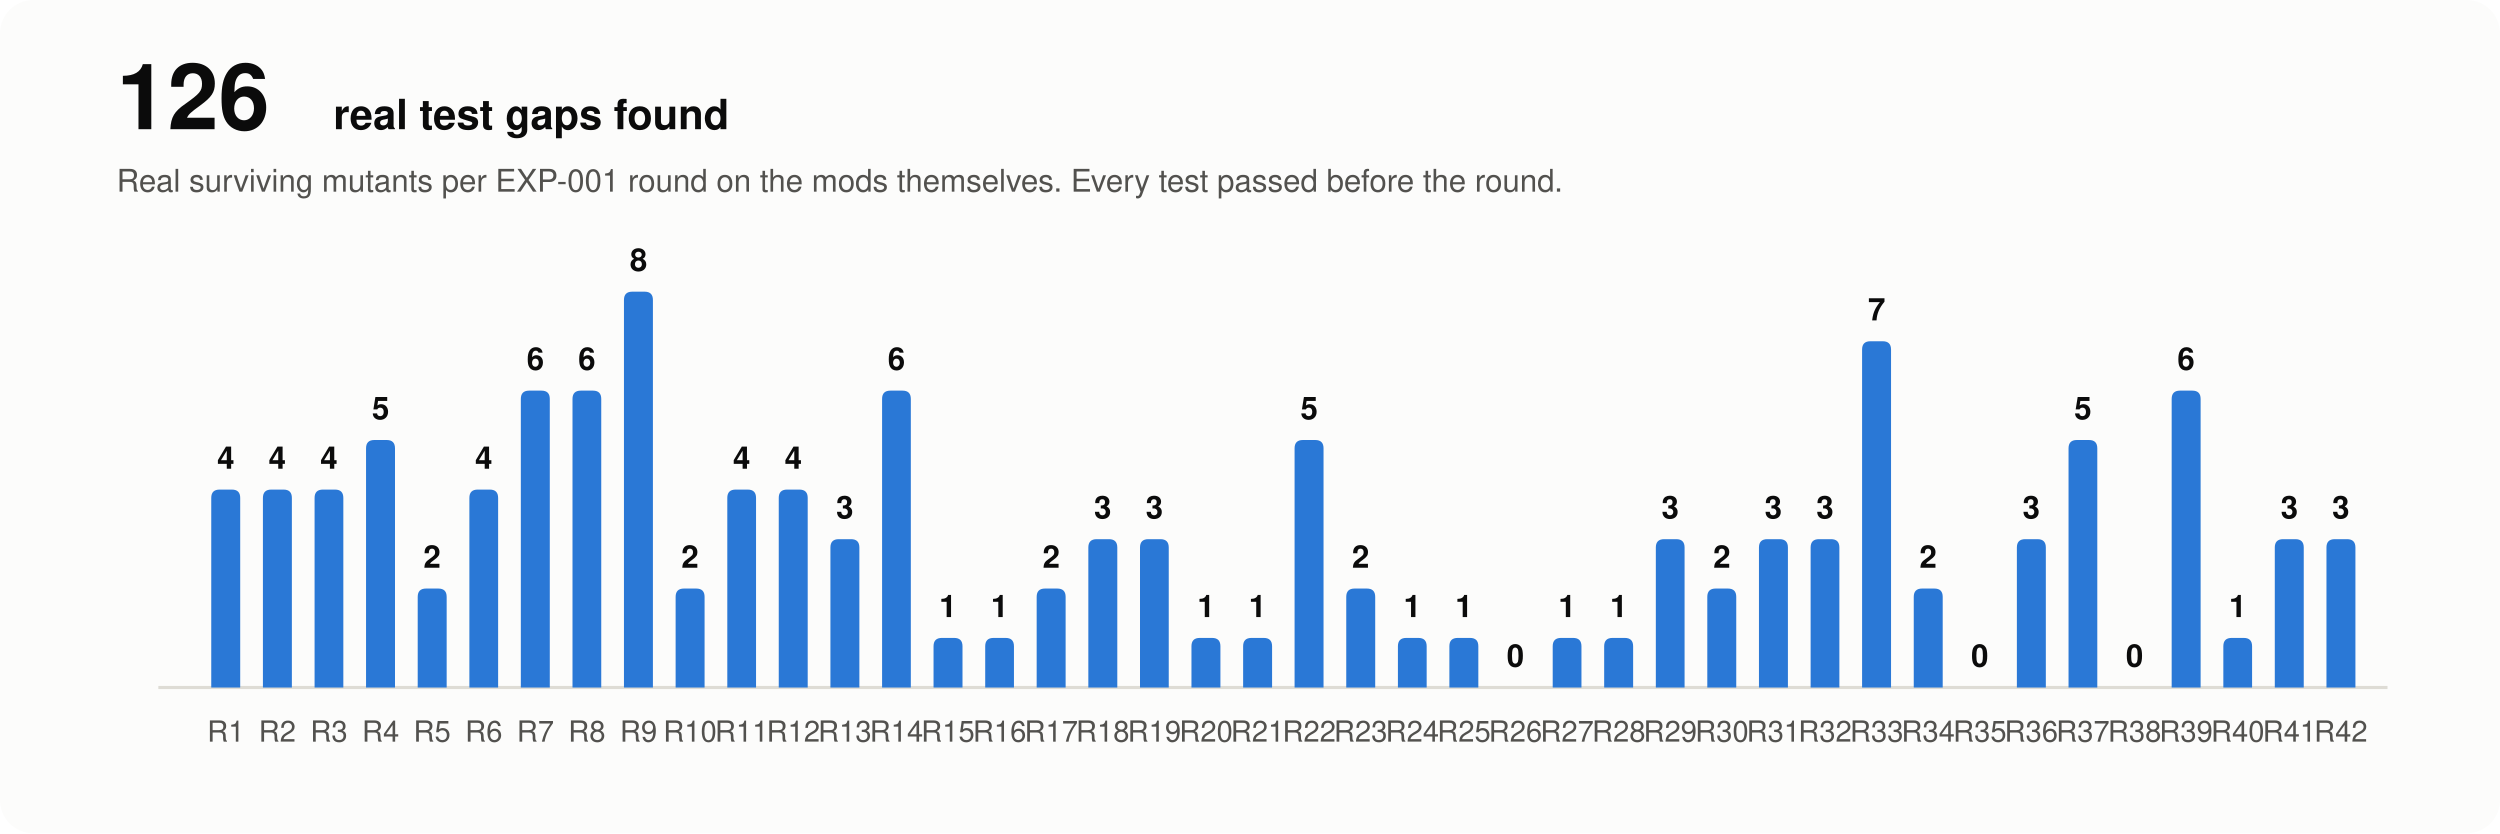
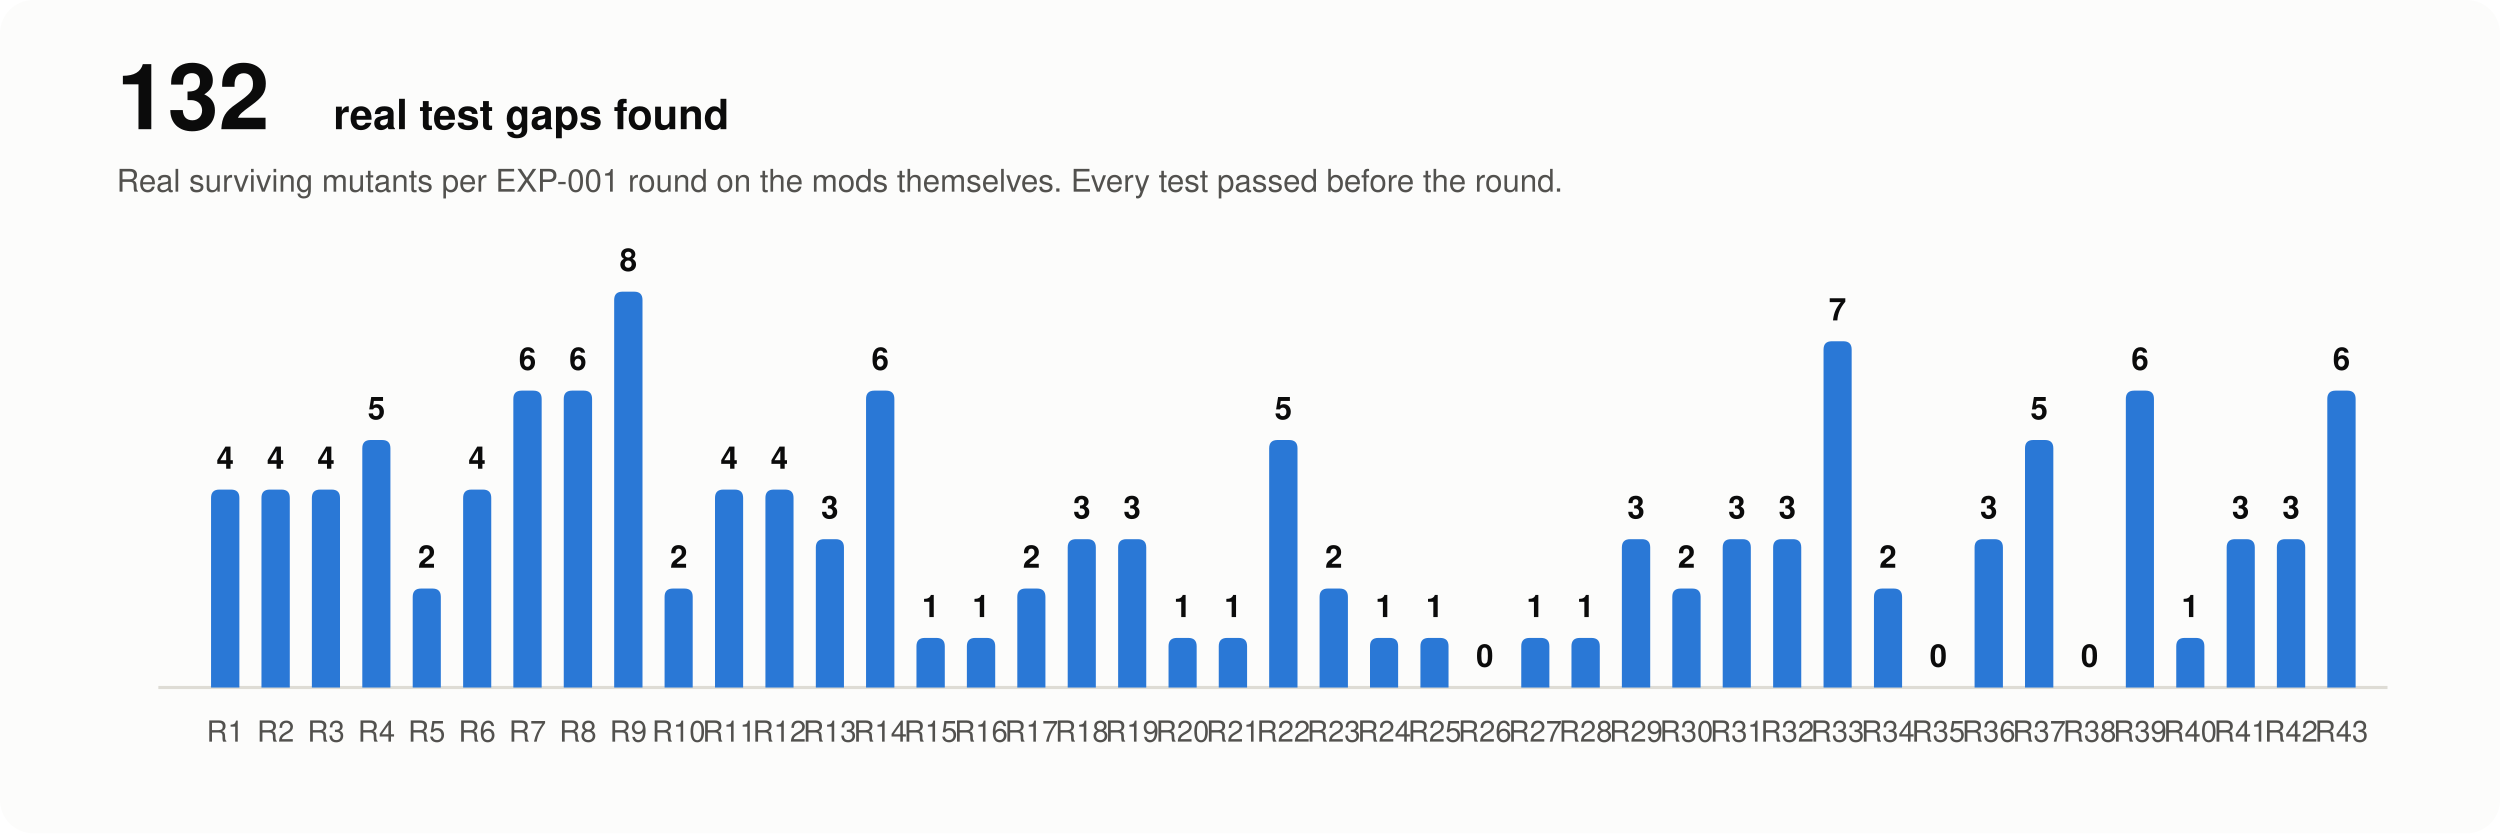
- <svg xmlns="http://www.w3.org/2000/svg" viewBox="0 0 1200 400" width="1200" height="400" role="img" aria-label="126 real test gaps found in 42 rounds" font-family="ui-sans-serif, -apple-system, 'Segoe UI', Helvetica, Arial, sans-serif">
+ <svg xmlns="http://www.w3.org/2000/svg" viewBox="0 0 1200 400" width="1200" height="400" role="img" aria-label="132 real test gaps found in 43 rounds" font-family="ui-sans-serif, -apple-system, 'Segoe UI', Helvetica, Arial, sans-serif">
  <style>
  .sup { fill: #fcfcfb; } .sup2 { fill: #f3f2ef; } .borda { stroke: #dedcd5; }
  .t1 { fill: #0b0b0b; } .t2 { fill: #52514e; } .t3 { fill: #8a887f; }
  .ac { fill: #2a78d6; } .acs { stroke: #2a78d6; } .acf { fill: #e8f1fb; }
  .ok { fill: #0f7a3d; } .okf { fill: #e3f3e8; }
  @media (prefers-color-scheme: dark) {
    .sup { fill: #1a1a19; } .sup2 { fill: #232322; } .borda { stroke: #3a3936; }
    .t1 { fill: #f0efec; } .t2 { fill: #c3c2b7; } .t3 { fill: #8f8d84; }
    .ac { fill: #3987e5; } .acs { stroke: #3987e5; } .acf { fill: #1d2c40; }
    .ok { fill: #4cc27a; } .okf { fill: #16301f; }
  }
  @media (prefers-reduced-motion: reduce) { * { animation: none !important; } }

  .barra { transform-box: fill-box; transform-origin: bottom; animation: cresce 1.1s cubic-bezier(.2,.8,.2,1); }
  @keyframes cresce { from { transform: scaleY(0); } to { transform: scaleY(1); } }
</style>
  <rect width="1200" height="400" rx="16" class="sup" />
-   <text x="56" y="62" font-size="44" font-weight="800" class="t1">126</text>
+   <text x="56" y="62" font-size="44" font-weight="800" class="t1">132</text>
  <text x="160" y="62" font-size="20" font-weight="700" class="t1">real test gaps found</text>
  <text x="56" y="92" font-size="15" class="t2">Real surviving mutants per EXP-001 round on the mods themselves. Every test passed before the round.</text>
  <line x1="76" y1="330" x2="1146" y2="330" class="borda" stroke-width="1.5" />
  <g class="barra">
-     <path d="M101.4,330 L101.4,239.0 Q101.4,235.0 105.4,235.0 L111.3,235.0 Q115.3,235.0 115.3,239.0 L115.3,330 Z" class="ac" />
-   </g>
-   <text x="108.4" y="225.0" font-size="15" font-weight="700" class="t1" text-anchor="middle">4</text>
-   <text x="108.4" y="356" font-size="14" class="t2" text-anchor="middle">R1</text>
-   <g class="barra">
-     <path d="M126.2,330 L126.2,239.0 Q126.2,235.0 130.2,235.0 L136.1,235.0 Q140.1,235.0 140.1,239.0 L140.1,330 Z" class="ac" />
-   </g>
-   <text x="133.1" y="225.0" font-size="15" font-weight="700" class="t1" text-anchor="middle">4</text>
-   <text x="133.1" y="356" font-size="14" class="t2" text-anchor="middle">R2</text>
-   <g class="barra">
-     <path d="M151.0,330 L151.0,239.0 Q151.0,235.0 155.0,235.0 L160.8,235.0 Q164.8,235.0 164.8,239.0 L164.8,330 Z" class="ac" />
-   </g>
-   <text x="157.9" y="225.0" font-size="15" font-weight="700" class="t1" text-anchor="middle">4</text>
-   <text x="157.9" y="356" font-size="14" class="t2" text-anchor="middle">R3</text>
-   <g class="barra">
-     <path d="M175.7,330 L175.7,215.2 Q175.7,211.2 179.7,211.2 L185.6,211.2 Q189.6,211.2 189.6,215.2 L189.6,330 Z" class="ac" />
-   </g>
-   <text x="182.7" y="201.2" font-size="15" font-weight="700" class="t1" text-anchor="middle">5</text>
-   <text x="182.7" y="356" font-size="14" class="t2" text-anchor="middle">R4</text>
-   <g class="barra">
-     <path d="M200.5,330 L200.5,286.5 Q200.5,282.5 204.5,282.5 L210.4,282.5 Q214.4,282.5 214.4,286.5 L214.4,330 Z" class="ac" />
-   </g>
-   <text x="207.4" y="272.5" font-size="15" font-weight="700" class="t1" text-anchor="middle">2</text>
-   <text x="207.4" y="356" font-size="14" class="t2" text-anchor="middle">R5</text>
-   <g class="barra">
-     <path d="M225.3,330 L225.3,239.0 Q225.3,235.0 229.3,235.0 L235.1,235.0 Q239.1,235.0 239.1,239.0 L239.1,330 Z" class="ac" />
-   </g>
-   <text x="232.2" y="225.0" font-size="15" font-weight="700" class="t1" text-anchor="middle">4</text>
-   <text x="232.2" y="356" font-size="14" class="t2" text-anchor="middle">R6</text>
-   <g class="barra">
-     <path d="M250.0,330 L250.0,191.5 Q250.0,187.5 254.0,187.5 L259.9,187.5 Q263.9,187.5 263.9,191.5 L263.9,330 Z" class="ac" />
-   </g>
-   <text x="257.0" y="177.5" font-size="15" font-weight="700" class="t1" text-anchor="middle">6</text>
-   <text x="257.0" y="356" font-size="14" class="t2" text-anchor="middle">R7</text>
-   <g class="barra">
-     <path d="M274.8,330 L274.8,191.5 Q274.8,187.5 278.8,187.5 L284.6,187.5 Q288.6,187.5 288.6,191.5 L288.6,330 Z" class="ac" />
-   </g>
-   <text x="281.7" y="177.5" font-size="15" font-weight="700" class="t1" text-anchor="middle">6</text>
-   <text x="281.7" y="356" font-size="14" class="t2" text-anchor="middle">R8</text>
-   <g class="barra">
-     <path d="M299.5,330 L299.5,144.0 Q299.5,140.0 303.5,140.0 L309.4,140.0 Q313.4,140.0 313.4,144.0 L313.4,330 Z" class="ac" />
-   </g>
-   <text x="306.5" y="130.0" font-size="15" font-weight="700" class="t1" text-anchor="middle">8</text>
-   <text x="306.5" y="356" font-size="14" class="t2" text-anchor="middle">R9</text>
-   <g class="barra">
-     <path d="M324.3,330 L324.3,286.5 Q324.3,282.5 328.3,282.5 L334.2,282.5 Q338.2,282.5 338.2,286.5 L338.2,330 Z" class="ac" />
-   </g>
-   <text x="331.2" y="272.5" font-size="15" font-weight="700" class="t1" text-anchor="middle">2</text>
-   <text x="331.2" y="356" font-size="14" class="t2" text-anchor="middle">R10</text>
-   <g class="barra">
-     <path d="M349.1,330 L349.1,239.0 Q349.1,235.0 353.1,235.0 L358.9,235.0 Q362.9,235.0 362.9,239.0 L362.9,330 Z" class="ac" />
-   </g>
-   <text x="356.0" y="225.0" font-size="15" font-weight="700" class="t1" text-anchor="middle">4</text>
-   <text x="356.0" y="356" font-size="14" class="t2" text-anchor="middle">R11</text>
-   <g class="barra">
-     <path d="M373.8,330 L373.8,239.0 Q373.8,235.0 377.8,235.0 L383.7,235.0 Q387.7,235.0 387.7,239.0 L387.7,330 Z" class="ac" />
-   </g>
-   <text x="380.8" y="225.0" font-size="15" font-weight="700" class="t1" text-anchor="middle">4</text>
-   <text x="380.8" y="356" font-size="14" class="t2" text-anchor="middle">R12</text>
-   <g class="barra">
-     <path d="M398.6,330 L398.6,262.8 Q398.6,258.8 402.6,258.8 L408.5,258.8 Q412.5,258.8 412.5,262.8 L412.5,330 Z" class="ac" />
-   </g>
-   <text x="405.5" y="248.8" font-size="15" font-weight="700" class="t1" text-anchor="middle">3</text>
-   <text x="405.5" y="356" font-size="14" class="t2" text-anchor="middle">R13</text>
-   <g class="barra">
-     <path d="M423.4,330 L423.4,191.5 Q423.4,187.5 427.4,187.5 L433.2,187.5 Q437.2,187.5 437.2,191.5 L437.2,330 Z" class="ac" />
-   </g>
-   <text x="430.3" y="177.5" font-size="15" font-weight="700" class="t1" text-anchor="middle">6</text>
-   <text x="430.3" y="356" font-size="14" class="t2" text-anchor="middle">R14</text>
-   <g class="barra">
-     <path d="M448.1,330 L448.1,310.2 Q448.1,306.2 452.1,306.2 L458.0,306.2 Q462.0,306.2 462.0,310.2 L462.0,330 Z" class="ac" />
-   </g>
-   <text x="455.0" y="296.2" font-size="15" font-weight="700" class="t1" text-anchor="middle">1</text>
-   <text x="455.0" y="356" font-size="14" class="t2" text-anchor="middle">R15</text>
-   <g class="barra">
-     <path d="M472.9,330 L472.9,310.2 Q472.9,306.2 476.9,306.2 L482.7,306.2 Q486.7,306.2 486.7,310.2 L486.7,330 Z" class="ac" />
-   </g>
-   <text x="479.8" y="296.2" font-size="15" font-weight="700" class="t1" text-anchor="middle">1</text>
-   <text x="479.8" y="356" font-size="14" class="t2" text-anchor="middle">R16</text>
-   <g class="barra">
-     <path d="M497.6,330 L497.6,286.5 Q497.6,282.5 501.6,282.5 L507.5,282.5 Q511.5,282.5 511.5,286.5 L511.5,330 Z" class="ac" />
-   </g>
-   <text x="504.6" y="272.5" font-size="15" font-weight="700" class="t1" text-anchor="middle">2</text>
-   <text x="504.6" y="356" font-size="14" class="t2" text-anchor="middle">R17</text>
-   <g class="barra">
-     <path d="M522.4,330 L522.4,262.8 Q522.4,258.8 526.4,258.8 L532.3,258.8 Q536.3,258.8 536.3,262.8 L536.3,330 Z" class="ac" />
-   </g>
-   <text x="529.3" y="248.8" font-size="15" font-weight="700" class="t1" text-anchor="middle">3</text>
-   <text x="529.3" y="356" font-size="14" class="t2" text-anchor="middle">R18</text>
-   <g class="barra">
-     <path d="M547.2,330 L547.2,262.8 Q547.2,258.8 551.2,258.8 L557.0,258.8 Q561.0,258.8 561.0,262.8 L561.0,330 Z" class="ac" />
-   </g>
-   <text x="554.1" y="248.8" font-size="15" font-weight="700" class="t1" text-anchor="middle">3</text>
-   <text x="554.1" y="356" font-size="14" class="t2" text-anchor="middle">R19</text>
-   <g class="barra">
-     <path d="M571.9,330 L571.9,310.2 Q571.9,306.2 575.9,306.2 L581.8,306.2 Q585.8,306.2 585.8,310.2 L585.8,330 Z" class="ac" />
-   </g>
-   <text x="578.9" y="296.2" font-size="15" font-weight="700" class="t1" text-anchor="middle">1</text>
-   <text x="578.9" y="356" font-size="14" class="t2" text-anchor="middle">R20</text>
-   <g class="barra">
-     <path d="M596.7,330 L596.7,310.2 Q596.7,306.2 600.7,306.2 L606.6,306.2 Q610.6,306.2 610.6,310.2 L610.6,330 Z" class="ac" />
-   </g>
-   <text x="603.6" y="296.2" font-size="15" font-weight="700" class="t1" text-anchor="middle">1</text>
-   <text x="603.6" y="356" font-size="14" class="t2" text-anchor="middle">R21</text>
-   <g class="barra">
-     <path d="M621.4,330 L621.4,215.2 Q621.4,211.2 625.4,211.2 L631.3,211.2 Q635.3,211.2 635.3,215.2 L635.3,330 Z" class="ac" />
-   </g>
-   <text x="628.4" y="201.2" font-size="15" font-weight="700" class="t1" text-anchor="middle">5</text>
-   <text x="628.4" y="356" font-size="14" class="t2" text-anchor="middle">R22</text>
-   <g class="barra">
-     <path d="M646.2,330 L646.2,286.5 Q646.2,282.5 650.2,282.5 L656.1,282.5 Q660.1,282.5 660.1,286.5 L660.1,330 Z" class="ac" />
-   </g>
-   <text x="653.1" y="272.5" font-size="15" font-weight="700" class="t1" text-anchor="middle">2</text>
-   <text x="653.1" y="356" font-size="14" class="t2" text-anchor="middle">R23</text>
-   <g class="barra">
-     <path d="M671.0,330 L671.0,310.2 Q671.0,306.2 675.0,306.2 L680.8,306.2 Q684.8,306.2 684.8,310.2 L684.8,330 Z" class="ac" />
-   </g>
-   <text x="677.9" y="296.2" font-size="15" font-weight="700" class="t1" text-anchor="middle">1</text>
-   <text x="677.9" y="356" font-size="14" class="t2" text-anchor="middle">R24</text>
-   <g class="barra">
-     <path d="M695.7,330 L695.7,310.2 Q695.7,306.2 699.7,306.2 L705.6,306.2 Q709.6,306.2 709.6,310.2 L709.6,330 Z" class="ac" />
-   </g>
-   <text x="702.7" y="296.2" font-size="15" font-weight="700" class="t1" text-anchor="middle">1</text>
-   <text x="702.7" y="356" font-size="14" class="t2" text-anchor="middle">R25</text>
-   <g class="barra">
-     <path d="M720.5,330 L720.5,330.0 Q720.5,330.0 720.5,330.0 L734.4,330.0 Q734.4,330.0 734.4,330.0 L734.4,330 Z" class="ac" />
-   </g>
-   <text x="727.4" y="320.0" font-size="15" font-weight="700" class="t1" text-anchor="middle">0</text>
-   <text x="727.4" y="356" font-size="14" class="t2" text-anchor="middle">R26</text>
-   <g class="barra">
-     <path d="M745.3,330 L745.3,310.2 Q745.3,306.2 749.3,306.2 L755.1,306.2 Q759.1,306.2 759.1,310.2 L759.1,330 Z" class="ac" />
-   </g>
-   <text x="752.2" y="296.2" font-size="15" font-weight="700" class="t1" text-anchor="middle">1</text>
-   <text x="752.2" y="356" font-size="14" class="t2" text-anchor="middle">R27</text>
-   <g class="barra">
-     <path d="M770.0,330 L770.0,310.2 Q770.0,306.2 774.0,306.2 L779.9,306.2 Q783.9,306.2 783.9,310.2 L783.9,330 Z" class="ac" />
-   </g>
-   <text x="777.0" y="296.2" font-size="15" font-weight="700" class="t1" text-anchor="middle">1</text>
-   <text x="777.0" y="356" font-size="14" class="t2" text-anchor="middle">R28</text>
-   <g class="barra">
-     <path d="M794.8,330 L794.8,262.8 Q794.8,258.8 798.8,258.8 L804.6,258.8 Q808.6,258.8 808.6,262.8 L808.6,330 Z" class="ac" />
-   </g>
-   <text x="801.7" y="248.8" font-size="15" font-weight="700" class="t1" text-anchor="middle">3</text>
-   <text x="801.7" y="356" font-size="14" class="t2" text-anchor="middle">R29</text>
-   <g class="barra">
-     <path d="M819.5,330 L819.5,286.5 Q819.5,282.5 823.5,282.5 L829.4,282.5 Q833.4,282.5 833.4,286.5 L833.4,330 Z" class="ac" />
-   </g>
-   <text x="826.5" y="272.5" font-size="15" font-weight="700" class="t1" text-anchor="middle">2</text>
-   <text x="826.5" y="356" font-size="14" class="t2" text-anchor="middle">R30</text>
-   <g class="barra">
-     <path d="M844.3,330 L844.3,262.8 Q844.3,258.8 848.3,258.8 L854.2,258.8 Q858.2,258.8 858.2,262.8 L858.2,330 Z" class="ac" />
-   </g>
-   <text x="851.2" y="248.8" font-size="15" font-weight="700" class="t1" text-anchor="middle">3</text>
-   <text x="851.2" y="356" font-size="14" class="t2" text-anchor="middle">R31</text>
-   <g class="barra">
-     <path d="M869.1,330 L869.1,262.8 Q869.1,258.8 873.1,258.8 L878.9,258.8 Q882.9,258.8 882.9,262.8 L882.9,330 Z" class="ac" />
-   </g>
-   <text x="876.0" y="248.8" font-size="15" font-weight="700" class="t1" text-anchor="middle">3</text>
-   <text x="876.0" y="356" font-size="14" class="t2" text-anchor="middle">R32</text>
-   <g class="barra">
-     <path d="M893.8,330 L893.8,167.8 Q893.8,163.8 897.8,163.8 L903.7,163.8 Q907.7,163.8 907.7,167.8 L907.7,330 Z" class="ac" />
-   </g>
-   <text x="900.8" y="153.8" font-size="15" font-weight="700" class="t1" text-anchor="middle">7</text>
-   <text x="900.8" y="356" font-size="14" class="t2" text-anchor="middle">R33</text>
-   <g class="barra">
-     <path d="M918.6,330 L918.6,286.5 Q918.6,282.5 922.6,282.5 L928.5,282.5 Q932.5,282.5 932.5,286.5 L932.5,330 Z" class="ac" />
-   </g>
-   <text x="925.5" y="272.5" font-size="15" font-weight="700" class="t1" text-anchor="middle">2</text>
-   <text x="925.5" y="356" font-size="14" class="t2" text-anchor="middle">R34</text>
-   <g class="barra">
-     <path d="M943.4,330 L943.4,330.0 Q943.4,330.0 943.4,330.0 L957.2,330.0 Q957.2,330.0 957.2,330.0 L957.2,330 Z" class="ac" />
-   </g>
-   <text x="950.3" y="320.0" font-size="15" font-weight="700" class="t1" text-anchor="middle">0</text>
-   <text x="950.3" y="356" font-size="14" class="t2" text-anchor="middle">R35</text>
-   <g class="barra">
-     <path d="M968.1,330 L968.1,262.8 Q968.1,258.8 972.1,258.8 L978.0,258.8 Q982.0,258.8 982.0,262.8 L982.0,330 Z" class="ac" />
-   </g>
-   <text x="975.0" y="248.8" font-size="15" font-weight="700" class="t1" text-anchor="middle">3</text>
-   <text x="975.0" y="356" font-size="14" class="t2" text-anchor="middle">R36</text>
-   <g class="barra">
-     <path d="M992.9,330 L992.9,215.2 Q992.9,211.2 996.9,211.2 L1002.7,211.2 Q1006.7,211.2 1006.7,215.2 L1006.7,330 Z" class="ac" />
-   </g>
-   <text x="999.8" y="201.2" font-size="15" font-weight="700" class="t1" text-anchor="middle">5</text>
-   <text x="999.8" y="356" font-size="14" class="t2" text-anchor="middle">R37</text>
-   <g class="barra">
-     <path d="M1017.6,330 L1017.6,330.0 Q1017.6,330.0 1017.6,330.0 L1031.5,330.0 Q1031.5,330.0 1031.5,330.0 L1031.5,330 Z" class="ac" />
-   </g>
-   <text x="1024.6" y="320.0" font-size="15" font-weight="700" class="t1" text-anchor="middle">0</text>
-   <text x="1024.6" y="356" font-size="14" class="t2" text-anchor="middle">R38</text>
-   <g class="barra">
-     <path d="M1042.4,330 L1042.4,191.5 Q1042.4,187.5 1046.4,187.5 L1052.3,187.5 Q1056.3,187.5 1056.3,191.5 L1056.3,330 Z" class="ac" />
-   </g>
-   <text x="1049.3" y="177.5" font-size="15" font-weight="700" class="t1" text-anchor="middle">6</text>
-   <text x="1049.3" y="356" font-size="14" class="t2" text-anchor="middle">R39</text>
-   <g class="barra">
-     <path d="M1067.2,330 L1067.2,310.2 Q1067.2,306.2 1071.2,306.2 L1077.0,306.2 Q1081.0,306.2 1081.0,310.2 L1081.0,330 Z" class="ac" />
-   </g>
-   <text x="1074.1" y="296.2" font-size="15" font-weight="700" class="t1" text-anchor="middle">1</text>
-   <text x="1074.1" y="356" font-size="14" class="t2" text-anchor="middle">R40</text>
-   <g class="barra">
-     <path d="M1091.9,330 L1091.9,262.8 Q1091.9,258.8 1095.9,258.8 L1101.8,258.8 Q1105.8,258.8 1105.8,262.8 L1105.8,330 Z" class="ac" />
-   </g>
-   <text x="1098.9" y="248.8" font-size="15" font-weight="700" class="t1" text-anchor="middle">3</text>
-   <text x="1098.9" y="356" font-size="14" class="t2" text-anchor="middle">R41</text>
-   <g class="barra">
-     <path d="M1116.7,330 L1116.7,262.8 Q1116.7,258.8 1120.7,258.8 L1126.6,258.8 Q1130.6,258.8 1130.6,262.8 L1130.6,330 Z" class="ac" />
-   </g>
-   <text x="1123.6" y="248.8" font-size="15" font-weight="700" class="t1" text-anchor="middle">3</text>
-   <text x="1123.6" y="356" font-size="14" class="t2" text-anchor="middle">R42</text>
+     <path d="M101.3,330 L101.3,239.0 Q101.3,235.0 105.3,235.0 L110.9,235.0 Q114.9,235.0 114.9,239.0 L114.9,330 Z" class="ac" />
+   </g>
+   <text x="108.1" y="225.0" font-size="15" font-weight="700" class="t1" text-anchor="middle">4</text>
+   <text x="108.1" y="356" font-size="14" class="t2" text-anchor="middle">R1</text>
+   <g class="barra">
+     <path d="M125.5,330 L125.5,239.0 Q125.5,235.0 129.5,235.0 L135.1,235.0 Q139.1,235.0 139.1,239.0 L139.1,330 Z" class="ac" />
+   </g>
+   <text x="132.3" y="225.0" font-size="15" font-weight="700" class="t1" text-anchor="middle">4</text>
+   <text x="132.3" y="356" font-size="14" class="t2" text-anchor="middle">R2</text>
+   <g class="barra">
+     <path d="M149.7,330 L149.7,239.0 Q149.7,235.0 153.7,235.0 L159.2,235.0 Q163.2,235.0 163.2,239.0 L163.2,330 Z" class="ac" />
+   </g>
+   <text x="156.5" y="225.0" font-size="15" font-weight="700" class="t1" text-anchor="middle">4</text>
+   <text x="156.5" y="356" font-size="14" class="t2" text-anchor="middle">R3</text>
+   <g class="barra">
+     <path d="M173.9,330 L173.9,215.2 Q173.9,211.2 177.9,211.2 L183.4,211.2 Q187.4,211.2 187.4,215.2 L187.4,330 Z" class="ac" />
+   </g>
+   <text x="180.7" y="201.2" font-size="15" font-weight="700" class="t1" text-anchor="middle">5</text>
+   <text x="180.7" y="356" font-size="14" class="t2" text-anchor="middle">R4</text>
+   <g class="barra">
+     <path d="M198.1,330 L198.1,286.5 Q198.1,282.5 202.1,282.5 L207.6,282.5 Q211.6,282.5 211.6,286.5 L211.6,330 Z" class="ac" />
+   </g>
+   <text x="204.8" y="272.5" font-size="15" font-weight="700" class="t1" text-anchor="middle">2</text>
+   <text x="204.8" y="356" font-size="14" class="t2" text-anchor="middle">R5</text>
+   <g class="barra">
+     <path d="M222.3,330 L222.3,239.0 Q222.3,235.0 226.3,235.0 L231.8,235.0 Q235.8,235.0 235.8,239.0 L235.8,330 Z" class="ac" />
+   </g>
+   <text x="229.0" y="225.0" font-size="15" font-weight="700" class="t1" text-anchor="middle">4</text>
+   <text x="229.0" y="356" font-size="14" class="t2" text-anchor="middle">R6</text>
+   <g class="barra">
+     <path d="M246.4,330 L246.4,191.5 Q246.4,187.5 250.4,187.5 L256.0,187.5 Q260.0,187.5 260.0,191.5 L260.0,330 Z" class="ac" />
+   </g>
+   <text x="253.2" y="177.5" font-size="15" font-weight="700" class="t1" text-anchor="middle">6</text>
+   <text x="253.2" y="356" font-size="14" class="t2" text-anchor="middle">R7</text>
+   <g class="barra">
+     <path d="M270.6,330 L270.6,191.5 Q270.6,187.5 274.6,187.5 L280.2,187.5 Q284.2,187.5 284.2,191.5 L284.2,330 Z" class="ac" />
+   </g>
+   <text x="277.4" y="177.5" font-size="15" font-weight="700" class="t1" text-anchor="middle">6</text>
+   <text x="277.4" y="356" font-size="14" class="t2" text-anchor="middle">R8</text>
+   <g class="barra">
+     <path d="M294.8,330 L294.8,144.0 Q294.8,140.0 298.8,140.0 L304.4,140.0 Q308.4,140.0 308.4,144.0 L308.4,330 Z" class="ac" />
+   </g>
+   <text x="301.6" y="130.0" font-size="15" font-weight="700" class="t1" text-anchor="middle">8</text>
+   <text x="301.6" y="356" font-size="14" class="t2" text-anchor="middle">R9</text>
+   <g class="barra">
+     <path d="M319.0,330 L319.0,286.5 Q319.0,282.5 323.0,282.5 L328.5,282.5 Q332.5,282.5 332.5,286.5 L332.5,330 Z" class="ac" />
+   </g>
+   <text x="325.8" y="272.5" font-size="15" font-weight="700" class="t1" text-anchor="middle">2</text>
+   <text x="325.8" y="356" font-size="14" class="t2" text-anchor="middle">R10</text>
+   <g class="barra">
+     <path d="M343.2,330 L343.2,239.0 Q343.2,235.0 347.2,235.0 L352.7,235.0 Q356.7,235.0 356.7,239.0 L356.7,330 Z" class="ac" />
+   </g>
+   <text x="350.0" y="225.0" font-size="15" font-weight="700" class="t1" text-anchor="middle">4</text>
+   <text x="350.0" y="356" font-size="14" class="t2" text-anchor="middle">R11</text>
+   <g class="barra">
+     <path d="M367.4,330 L367.4,239.0 Q367.4,235.0 371.4,235.0 L376.9,235.0 Q380.9,235.0 380.9,239.0 L380.9,330 Z" class="ac" />
+   </g>
+   <text x="374.1" y="225.0" font-size="15" font-weight="700" class="t1" text-anchor="middle">4</text>
+   <text x="374.1" y="356" font-size="14" class="t2" text-anchor="middle">R12</text>
+   <g class="barra">
+     <path d="M391.6,330 L391.6,262.8 Q391.6,258.8 395.6,258.8 L401.1,258.8 Q405.1,258.8 405.1,262.8 L405.1,330 Z" class="ac" />
+   </g>
+   <text x="398.3" y="248.8" font-size="15" font-weight="700" class="t1" text-anchor="middle">3</text>
+   <text x="398.3" y="356" font-size="14" class="t2" text-anchor="middle">R13</text>
+   <g class="barra">
+     <path d="M415.7,330 L415.7,191.5 Q415.7,187.5 419.7,187.5 L425.3,187.5 Q429.3,187.5 429.3,191.5 L429.3,330 Z" class="ac" />
+   </g>
+   <text x="422.5" y="177.5" font-size="15" font-weight="700" class="t1" text-anchor="middle">6</text>
+   <text x="422.5" y="356" font-size="14" class="t2" text-anchor="middle">R14</text>
+   <g class="barra">
+     <path d="M439.9,330 L439.9,310.2 Q439.9,306.2 443.9,306.2 L449.5,306.2 Q453.5,306.2 453.5,310.2 L453.5,330 Z" class="ac" />
+   </g>
+   <text x="446.7" y="296.2" font-size="15" font-weight="700" class="t1" text-anchor="middle">1</text>
+   <text x="446.7" y="356" font-size="14" class="t2" text-anchor="middle">R15</text>
+   <g class="barra">
+     <path d="M464.1,330 L464.1,310.2 Q464.1,306.2 468.1,306.2 L473.7,306.2 Q477.7,306.2 477.7,310.2 L477.7,330 Z" class="ac" />
+   </g>
+   <text x="470.9" y="296.2" font-size="15" font-weight="700" class="t1" text-anchor="middle">1</text>
+   <text x="470.9" y="356" font-size="14" class="t2" text-anchor="middle">R16</text>
+   <g class="barra">
+     <path d="M488.3,330 L488.3,286.5 Q488.3,282.5 492.3,282.5 L497.8,282.5 Q501.8,282.5 501.8,286.5 L501.8,330 Z" class="ac" />
+   </g>
+   <text x="495.1" y="272.5" font-size="15" font-weight="700" class="t1" text-anchor="middle">2</text>
+   <text x="495.1" y="356" font-size="14" class="t2" text-anchor="middle">R17</text>
+   <g class="barra">
+     <path d="M512.5,330 L512.5,262.8 Q512.5,258.8 516.5,258.8 L522.0,258.8 Q526.0,258.8 526.0,262.8 L526.0,330 Z" class="ac" />
+   </g>
+   <text x="519.3" y="248.8" font-size="15" font-weight="700" class="t1" text-anchor="middle">3</text>
+   <text x="519.3" y="356" font-size="14" class="t2" text-anchor="middle">R18</text>
+   <g class="barra">
+     <path d="M536.7,330 L536.7,262.8 Q536.7,258.8 540.7,258.8 L546.2,258.8 Q550.2,258.8 550.2,262.8 L550.2,330 Z" class="ac" />
+   </g>
+   <text x="543.4" y="248.8" font-size="15" font-weight="700" class="t1" text-anchor="middle">3</text>
+   <text x="543.4" y="356" font-size="14" class="t2" text-anchor="middle">R19</text>
+   <g class="barra">
+     <path d="M560.9,330 L560.9,310.2 Q560.9,306.2 564.9,306.2 L570.4,306.2 Q574.4,306.2 574.4,310.2 L574.4,330 Z" class="ac" />
+   </g>
+   <text x="567.6" y="296.2" font-size="15" font-weight="700" class="t1" text-anchor="middle">1</text>
+   <text x="567.6" y="356" font-size="14" class="t2" text-anchor="middle">R20</text>
+   <g class="barra">
+     <path d="M585.0,330 L585.0,310.2 Q585.0,306.2 589.0,306.2 L594.6,306.2 Q598.6,306.2 598.6,310.2 L598.6,330 Z" class="ac" />
+   </g>
+   <text x="591.8" y="296.2" font-size="15" font-weight="700" class="t1" text-anchor="middle">1</text>
+   <text x="591.8" y="356" font-size="14" class="t2" text-anchor="middle">R21</text>
+   <g class="barra">
+     <path d="M609.2,330 L609.2,215.2 Q609.2,211.2 613.2,211.2 L618.8,211.2 Q622.8,211.2 622.8,215.2 L622.8,330 Z" class="ac" />
+   </g>
+   <text x="616.0" y="201.2" font-size="15" font-weight="700" class="t1" text-anchor="middle">5</text>
+   <text x="616.0" y="356" font-size="14" class="t2" text-anchor="middle">R22</text>
+   <g class="barra">
+     <path d="M633.4,330 L633.4,286.5 Q633.4,282.5 637.4,282.5 L643.0,282.5 Q647.0,282.5 647.0,286.5 L647.0,330 Z" class="ac" />
+   </g>
+   <text x="640.2" y="272.5" font-size="15" font-weight="700" class="t1" text-anchor="middle">2</text>
+   <text x="640.2" y="356" font-size="14" class="t2" text-anchor="middle">R23</text>
+   <g class="barra">
+     <path d="M657.6,330 L657.6,310.2 Q657.6,306.2 661.6,306.2 L667.1,306.2 Q671.1,306.2 671.1,310.2 L671.1,330 Z" class="ac" />
+   </g>
+   <text x="664.4" y="296.2" font-size="15" font-weight="700" class="t1" text-anchor="middle">1</text>
+   <text x="664.4" y="356" font-size="14" class="t2" text-anchor="middle">R24</text>
+   <g class="barra">
+     <path d="M681.8,330 L681.8,310.2 Q681.8,306.2 685.8,306.2 L691.3,306.2 Q695.3,306.2 695.3,310.2 L695.3,330 Z" class="ac" />
+   </g>
+   <text x="688.6" y="296.2" font-size="15" font-weight="700" class="t1" text-anchor="middle">1</text>
+   <text x="688.6" y="356" font-size="14" class="t2" text-anchor="middle">R25</text>
+   <g class="barra">
+     <path d="M706.0,330 L706.0,330.0 Q706.0,330.0 706.0,330.0 L719.5,330.0 Q719.5,330.0 719.5,330.0 L719.5,330 Z" class="ac" />
+   </g>
+   <text x="712.7" y="320.0" font-size="15" font-weight="700" class="t1" text-anchor="middle">0</text>
+   <text x="712.7" y="356" font-size="14" class="t2" text-anchor="middle">R26</text>
+   <g class="barra">
+     <path d="M730.2,330 L730.2,310.2 Q730.2,306.2 734.2,306.2 L739.7,306.2 Q743.7,306.2 743.7,310.2 L743.7,330 Z" class="ac" />
+   </g>
+   <text x="736.9" y="296.2" font-size="15" font-weight="700" class="t1" text-anchor="middle">1</text>
+   <text x="736.9" y="356" font-size="14" class="t2" text-anchor="middle">R27</text>
+   <g class="barra">
+     <path d="M754.3,330 L754.3,310.2 Q754.3,306.2 758.3,306.2 L763.9,306.2 Q767.9,306.2 767.9,310.2 L767.9,330 Z" class="ac" />
+   </g>
+   <text x="761.1" y="296.2" font-size="15" font-weight="700" class="t1" text-anchor="middle">1</text>
+   <text x="761.1" y="356" font-size="14" class="t2" text-anchor="middle">R28</text>
+   <g class="barra">
+     <path d="M778.5,330 L778.5,262.8 Q778.5,258.8 782.5,258.8 L788.1,258.8 Q792.1,258.8 792.1,262.8 L792.1,330 Z" class="ac" />
+   </g>
+   <text x="785.3" y="248.8" font-size="15" font-weight="700" class="t1" text-anchor="middle">3</text>
+   <text x="785.3" y="356" font-size="14" class="t2" text-anchor="middle">R29</text>
+   <g class="barra">
+     <path d="M802.7,330 L802.7,286.5 Q802.7,282.5 806.7,282.5 L812.3,282.5 Q816.3,282.5 816.3,286.5 L816.3,330 Z" class="ac" />
+   </g>
+   <text x="809.5" y="272.5" font-size="15" font-weight="700" class="t1" text-anchor="middle">2</text>
+   <text x="809.5" y="356" font-size="14" class="t2" text-anchor="middle">R30</text>
+   <g class="barra">
+     <path d="M826.9,330 L826.9,262.8 Q826.9,258.8 830.9,258.8 L836.4,258.8 Q840.4,258.8 840.4,262.8 L840.4,330 Z" class="ac" />
+   </g>
+   <text x="833.7" y="248.8" font-size="15" font-weight="700" class="t1" text-anchor="middle">3</text>
+   <text x="833.7" y="356" font-size="14" class="t2" text-anchor="middle">R31</text>
+   <g class="barra">
+     <path d="M851.1,330 L851.1,262.8 Q851.1,258.8 855.1,258.8 L860.6,258.8 Q864.6,258.8 864.6,262.8 L864.6,330 Z" class="ac" />
+   </g>
+   <text x="857.9" y="248.8" font-size="15" font-weight="700" class="t1" text-anchor="middle">3</text>
+   <text x="857.9" y="356" font-size="14" class="t2" text-anchor="middle">R32</text>
+   <g class="barra">
+     <path d="M875.3,330 L875.3,167.8 Q875.3,163.8 879.3,163.8 L884.8,163.8 Q888.8,163.8 888.8,167.8 L888.8,330 Z" class="ac" />
+   </g>
+   <text x="882.0" y="153.8" font-size="15" font-weight="700" class="t1" text-anchor="middle">7</text>
+   <text x="882.0" y="356" font-size="14" class="t2" text-anchor="middle">R33</text>
+   <g class="barra">
+     <path d="M899.5,330 L899.5,286.5 Q899.5,282.5 903.5,282.5 L909.0,282.5 Q913.0,282.5 913.0,286.5 L913.0,330 Z" class="ac" />
+   </g>
+   <text x="906.2" y="272.5" font-size="15" font-weight="700" class="t1" text-anchor="middle">2</text>
+   <text x="906.2" y="356" font-size="14" class="t2" text-anchor="middle">R34</text>
+   <g class="barra">
+     <path d="M923.6,330 L923.6,330.0 Q923.6,330.0 923.6,330.0 L937.2,330.0 Q937.2,330.0 937.2,330.0 L937.2,330 Z" class="ac" />
+   </g>
+   <text x="930.4" y="320.0" font-size="15" font-weight="700" class="t1" text-anchor="middle">0</text>
+   <text x="930.4" y="356" font-size="14" class="t2" text-anchor="middle">R35</text>
+   <g class="barra">
+     <path d="M947.8,330 L947.8,262.8 Q947.8,258.8 951.8,258.8 L957.4,258.8 Q961.4,258.8 961.4,262.8 L961.4,330 Z" class="ac" />
+   </g>
+   <text x="954.6" y="248.8" font-size="15" font-weight="700" class="t1" text-anchor="middle">3</text>
+   <text x="954.6" y="356" font-size="14" class="t2" text-anchor="middle">R36</text>
+   <g class="barra">
+     <path d="M972.0,330 L972.0,215.2 Q972.0,211.2 976.0,211.2 L981.6,211.2 Q985.6,211.2 985.6,215.2 L985.6,330 Z" class="ac" />
+   </g>
+   <text x="978.8" y="201.2" font-size="15" font-weight="700" class="t1" text-anchor="middle">5</text>
+   <text x="978.8" y="356" font-size="14" class="t2" text-anchor="middle">R37</text>
+   <g class="barra">
+     <path d="M996.2,330 L996.2,330.0 Q996.2,330.0 996.2,330.0 L1009.7,330.0 Q1009.7,330.0 1009.7,330.0 L1009.7,330 Z" class="ac" />
+   </g>
+   <text x="1003.0" y="320.0" font-size="15" font-weight="700" class="t1" text-anchor="middle">0</text>
+   <text x="1003.0" y="356" font-size="14" class="t2" text-anchor="middle">R38</text>
+   <g class="barra">
+     <path d="M1020.4,330 L1020.4,191.5 Q1020.4,187.5 1024.4,187.5 L1029.9,187.5 Q1033.9,187.5 1033.9,191.5 L1033.9,330 Z" class="ac" />
+   </g>
+   <text x="1027.2" y="177.5" font-size="15" font-weight="700" class="t1" text-anchor="middle">6</text>
+   <text x="1027.2" y="356" font-size="14" class="t2" text-anchor="middle">R39</text>
+   <g class="barra">
+     <path d="M1044.6,330 L1044.6,310.2 Q1044.6,306.2 1048.6,306.2 L1054.1,306.2 Q1058.1,306.2 1058.1,310.2 L1058.1,330 Z" class="ac" />
+   </g>
+   <text x="1051.3" y="296.2" font-size="15" font-weight="700" class="t1" text-anchor="middle">1</text>
+   <text x="1051.3" y="356" font-size="14" class="t2" text-anchor="middle">R40</text>
+   <g class="barra">
+     <path d="M1068.8,330 L1068.8,262.8 Q1068.8,258.8 1072.8,258.8 L1078.3,258.8 Q1082.3,258.8 1082.3,262.8 L1082.3,330 Z" class="ac" />
+   </g>
+   <text x="1075.5" y="248.8" font-size="15" font-weight="700" class="t1" text-anchor="middle">3</text>
+   <text x="1075.5" y="356" font-size="14" class="t2" text-anchor="middle">R41</text>
+   <g class="barra">
+     <path d="M1092.9,330 L1092.9,262.8 Q1092.9,258.8 1096.9,258.8 L1102.5,258.8 Q1106.5,258.8 1106.5,262.8 L1106.5,330 Z" class="ac" />
+   </g>
+   <text x="1099.7" y="248.8" font-size="15" font-weight="700" class="t1" text-anchor="middle">3</text>
+   <text x="1099.7" y="356" font-size="14" class="t2" text-anchor="middle">R42</text>
+   <g class="barra">
+     <path d="M1117.1,330 L1117.1,191.5 Q1117.1,187.5 1121.1,187.5 L1126.7,187.5 Q1130.7,187.5 1130.7,191.5 L1130.7,330 Z" class="ac" />
+   </g>
+   <text x="1123.9" y="177.5" font-size="15" font-weight="700" class="t1" text-anchor="middle">6</text>
+   <text x="1123.9" y="356" font-size="14" class="t2" text-anchor="middle">R43</text>
</svg>
